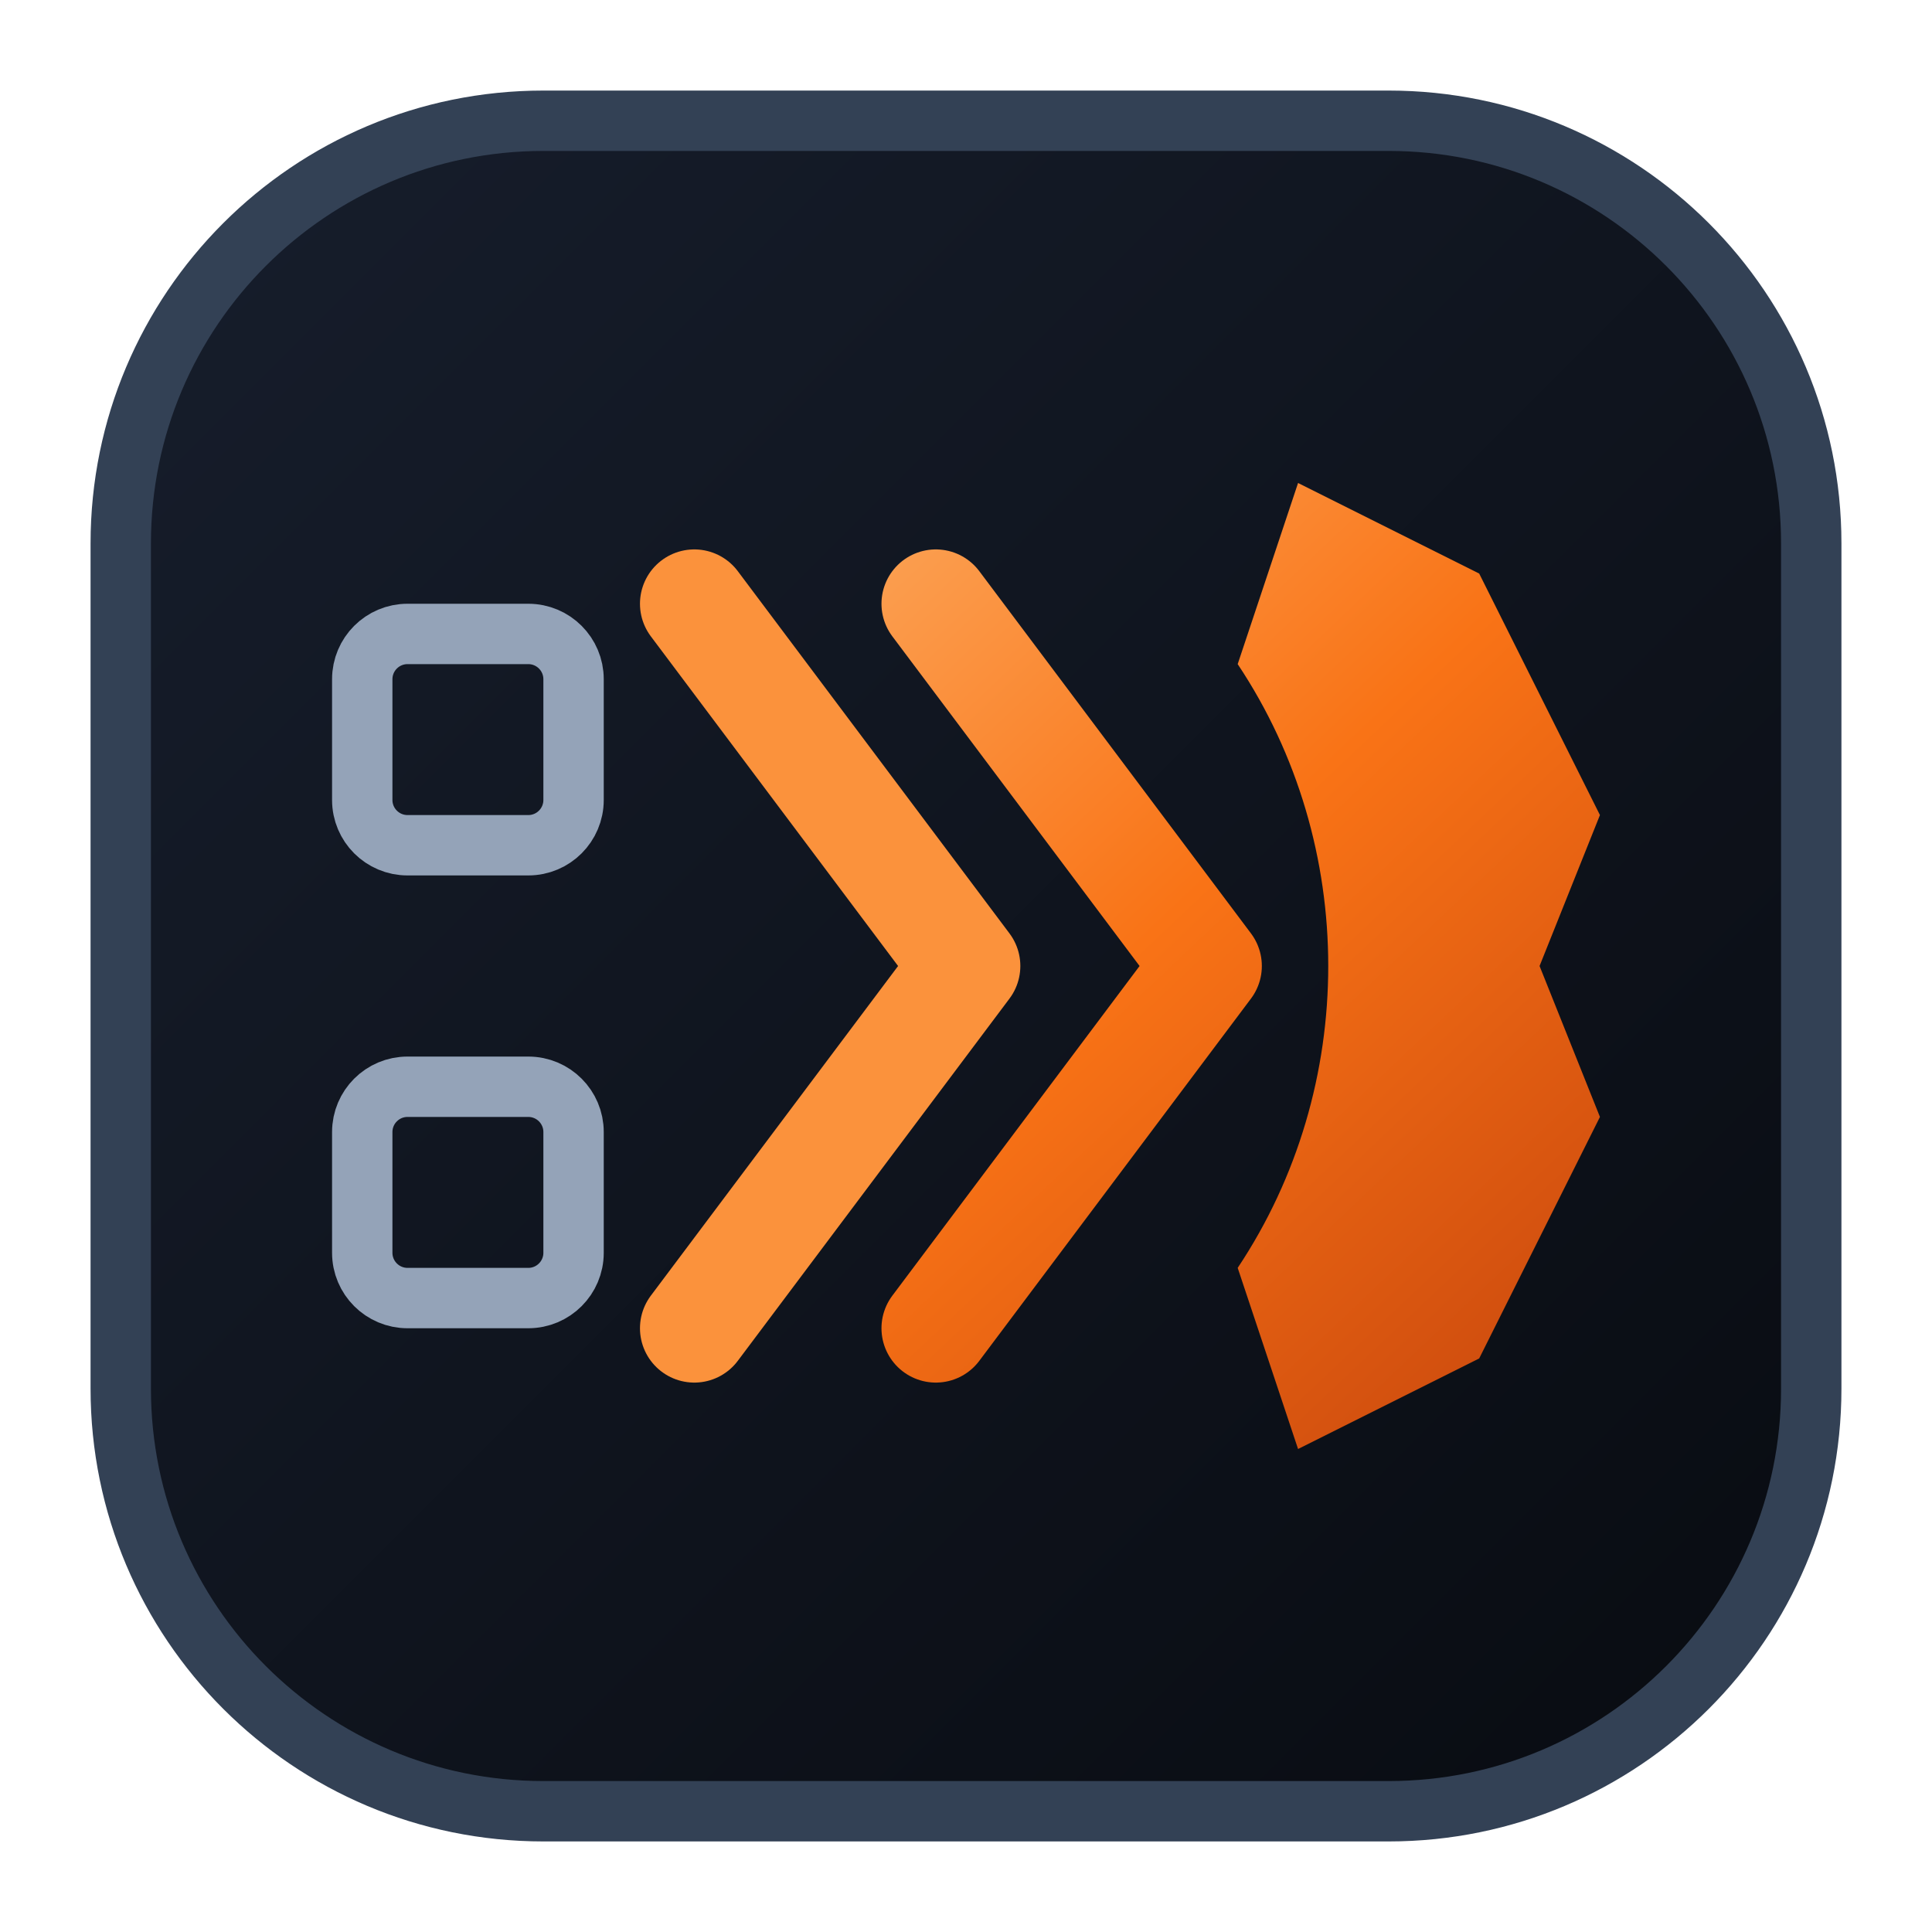
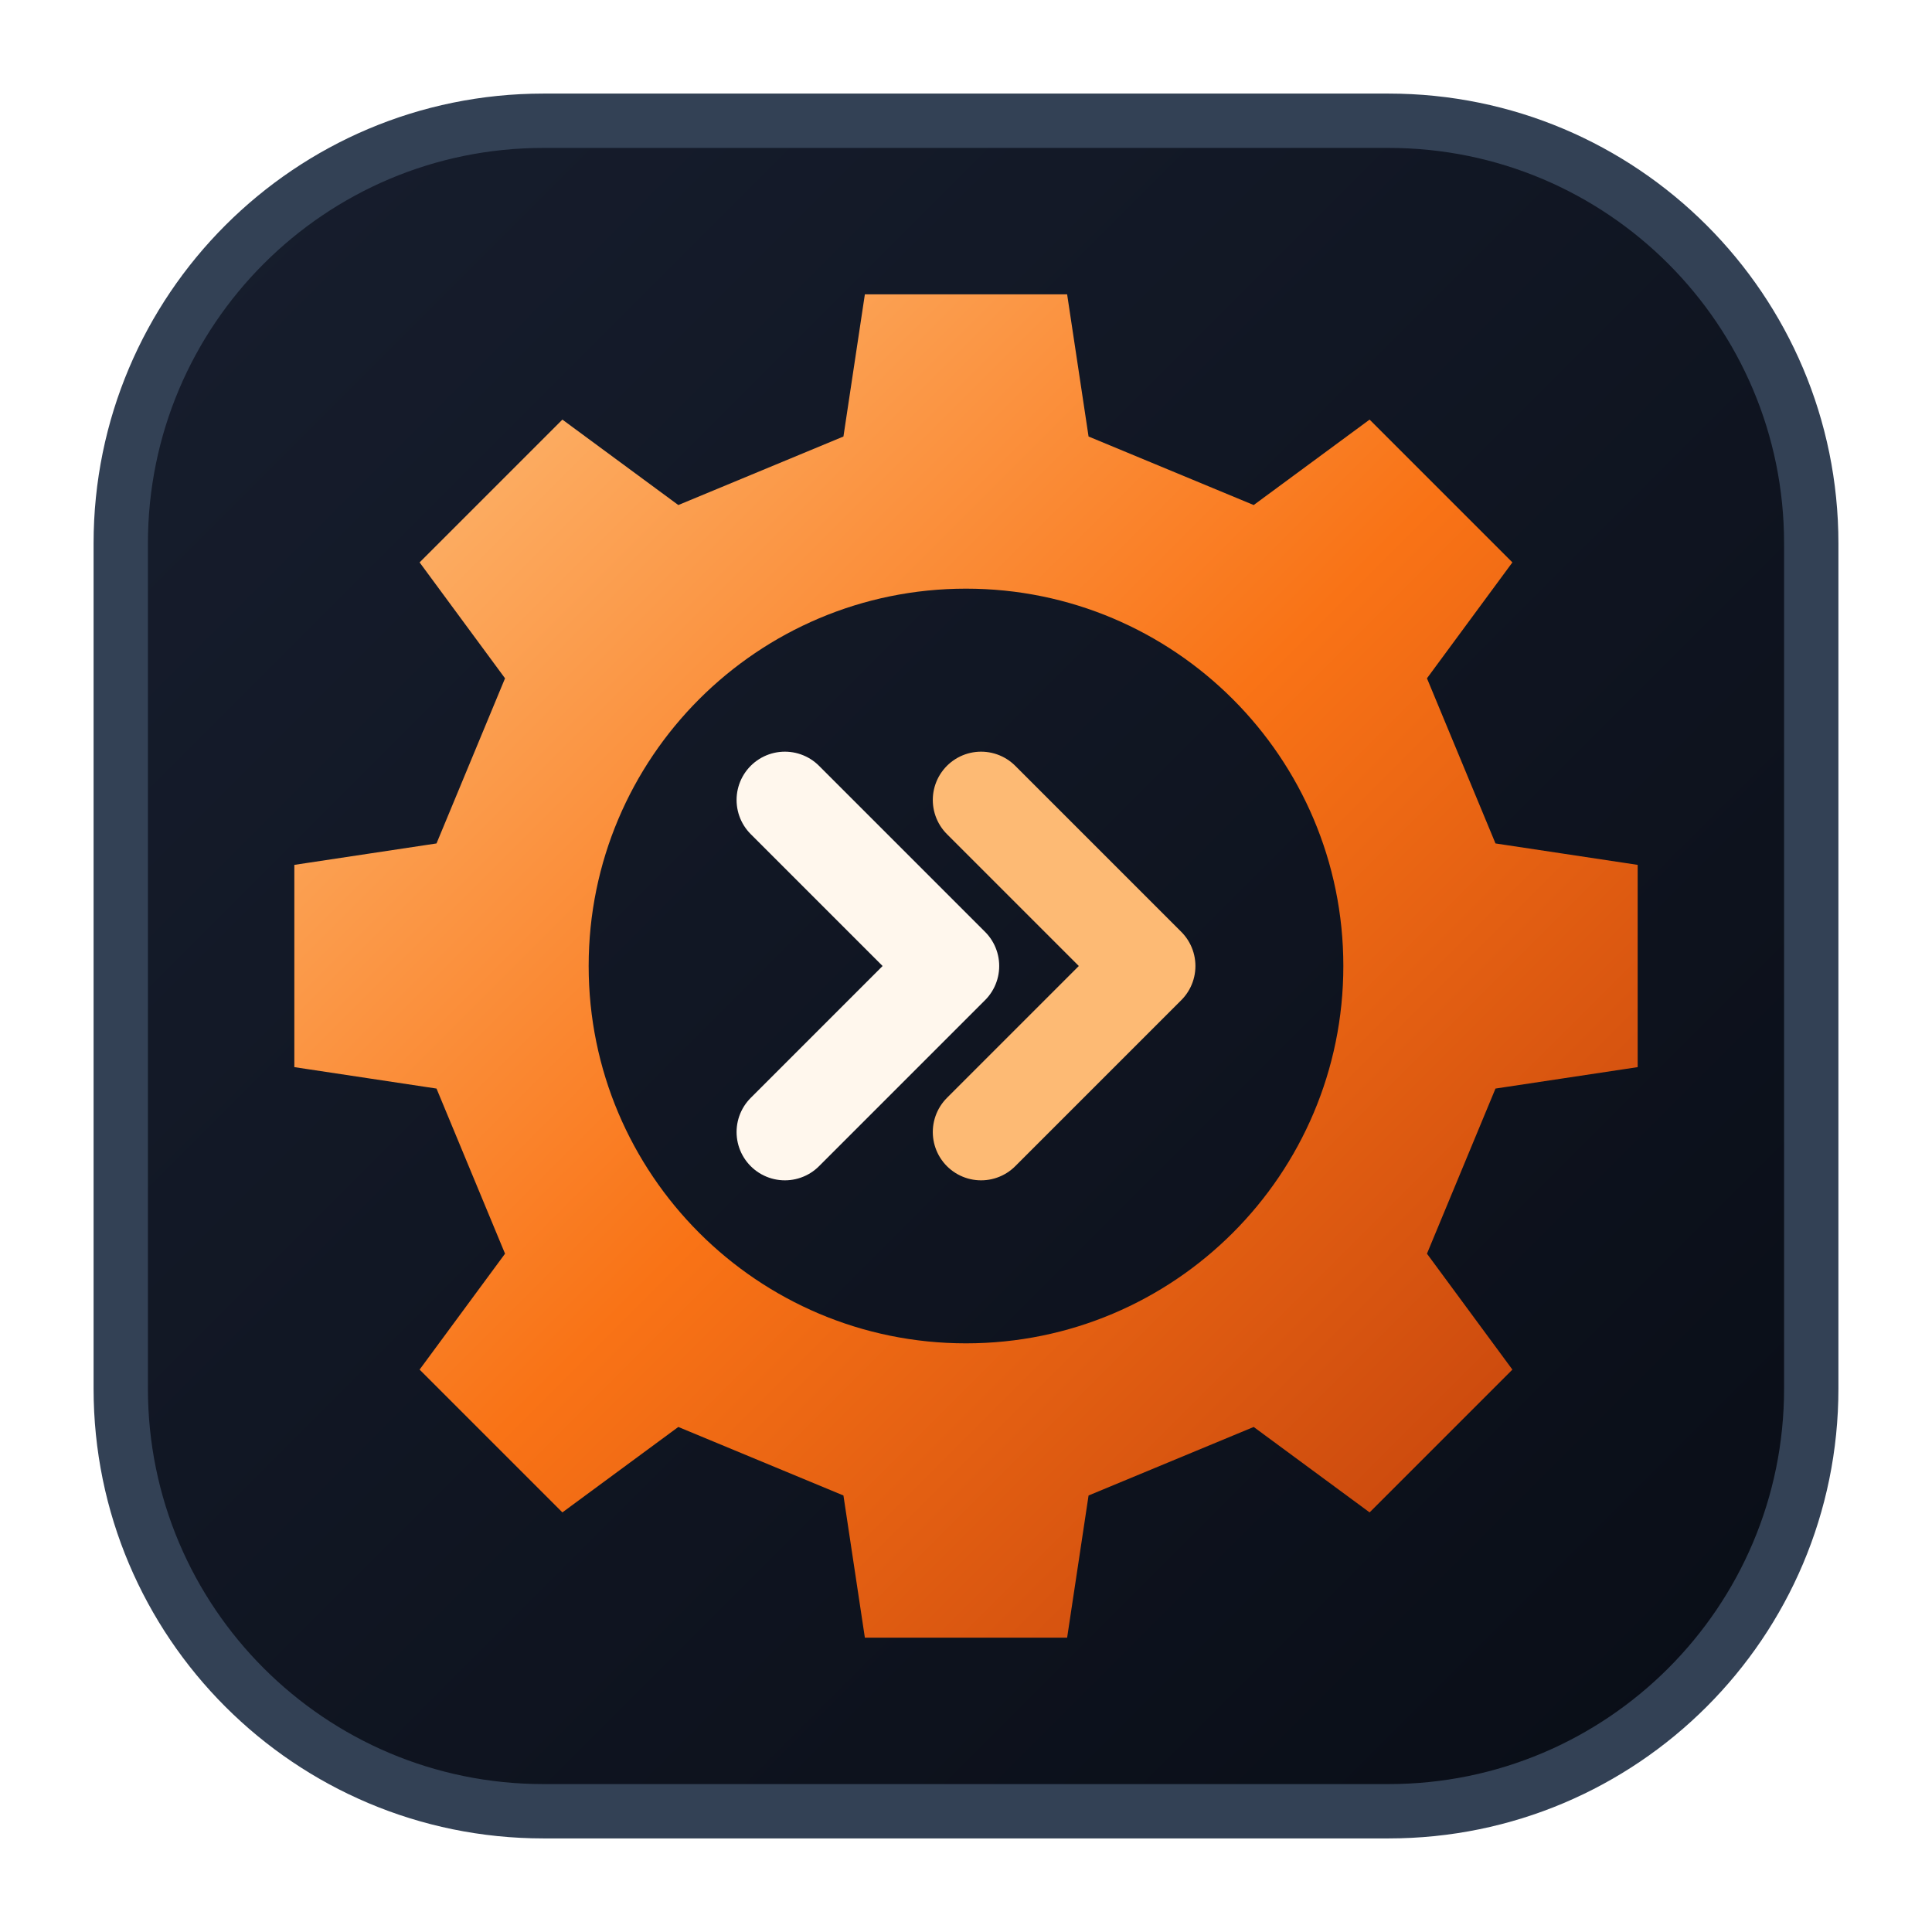
<svg xmlns="http://www.w3.org/2000/svg" viewBox="0 0 64 64" fill="none">
  <defs>
-     <linearGradient id="fbg" x1="6" y1="6" x2="58" y2="58" gradientUnits="userSpaceOnUse">
-       <stop offset="0%" stop-color="#161D2B" />
-       <stop offset="100%" stop-color="#090C12" />
+     <linearGradient id="fbg" x1="4" y1="4" x2="60" y2="60" gradientUnits="userSpaceOnUse">
+       <stop offset="0%" stop-color="#171E2E" />
+       <stop offset="100%" stop-color="#090D16" />
    </linearGradient>
-     <linearGradient id="fcopper" x1="20" y1="14" x2="54" y2="50" gradientUnits="userSpaceOnUse">
+     <linearGradient id="fcopper" x1="12" y1="12" x2="52" y2="52" gradientUnits="userSpaceOnUse">
      <stop offset="0%" stop-color="#FDBA74" />
      <stop offset="50%" stop-color="#F97316" />
      <stop offset="100%" stop-color="#C2410C" />
    </linearGradient>
  </defs>
-   <rect x="4" y="4" width="56" height="56" rx="14" fill="url(#fbg)" stroke="#334155" stroke-width="2" />
-   <rect x="12" y="21" width="7" height="7" rx="1.5" stroke="#94A3B8" stroke-width="2" />
-   <rect x="12" y="36" width="7" height="7" rx="1.5" stroke="#94A3B8" stroke-width="2" />
-   <path d="M23 20L32 32L23 44" stroke="#FB923C" stroke-width="3.6" stroke-linecap="round" stroke-linejoin="round" />
-   <path d="M31 20L40 32L31 44" stroke="url(#fcopper)" stroke-width="3.6" stroke-linecap="round" stroke-linejoin="round" />
-   <path d="M43 16L49 19L53 27L51 32L53 37L49 45L43 48L41 42C45 36 45 28 41 22L43 16Z" fill="url(#fcopper)" />
+   <rect x="4" y="4" width="56" height="56" rx="14" fill="url(#fbg)" stroke="#334155" stroke-width="1.8" />
+   <path fill-rule="evenodd" fill="url(#fcopper)" d="M 22.47,16.73 L 27.94,14.46 L 28.65,9.75 L 35.35,9.75 L 36.06,14.46 L 36.06,14.46 L 41.53,16.73 L 45.37,13.90 L 50.10,18.63 L 47.27,22.47 L 47.27,22.47 L 49.54,27.94 L 54.25,28.65 L 54.25,35.35 L 49.54,36.06 L 49.54,36.06 L 47.27,41.53 L 50.10,45.37 L 45.37,50.10 L 41.53,47.27 L 41.53,47.27 L 36.06,49.54 L 35.35,54.25 L 28.65,54.25 L 27.94,49.54 L 27.94,49.54 L 22.47,47.27 L 18.63,50.10 L 13.90,45.37 L 16.73,41.53 L 16.73,41.53 L 14.46,36.06 L 9.75,35.35 L 9.75,28.65 L 14.46,27.94 L 14.46,27.94 L 16.73,22.47 L 13.90,18.63 L 18.63,13.90 L 22.47,16.73 Z M 44.50,32.00 A 12.50,12.50 0 1,0 19.50,32.00 A 12.50,12.50 0 1,0 44.50,32.00 Z" />
+   <path d="M26 26.5L31.5 32L26 37.5" stroke="#FFF7ED" stroke-width="3.2" stroke-linecap="round" stroke-linejoin="round" />
+   <path d="M32.5 26.5L38 32L32.5 37.5" stroke="#FDBA74" stroke-width="3.2" stroke-linecap="round" stroke-linejoin="round" />
</svg>
